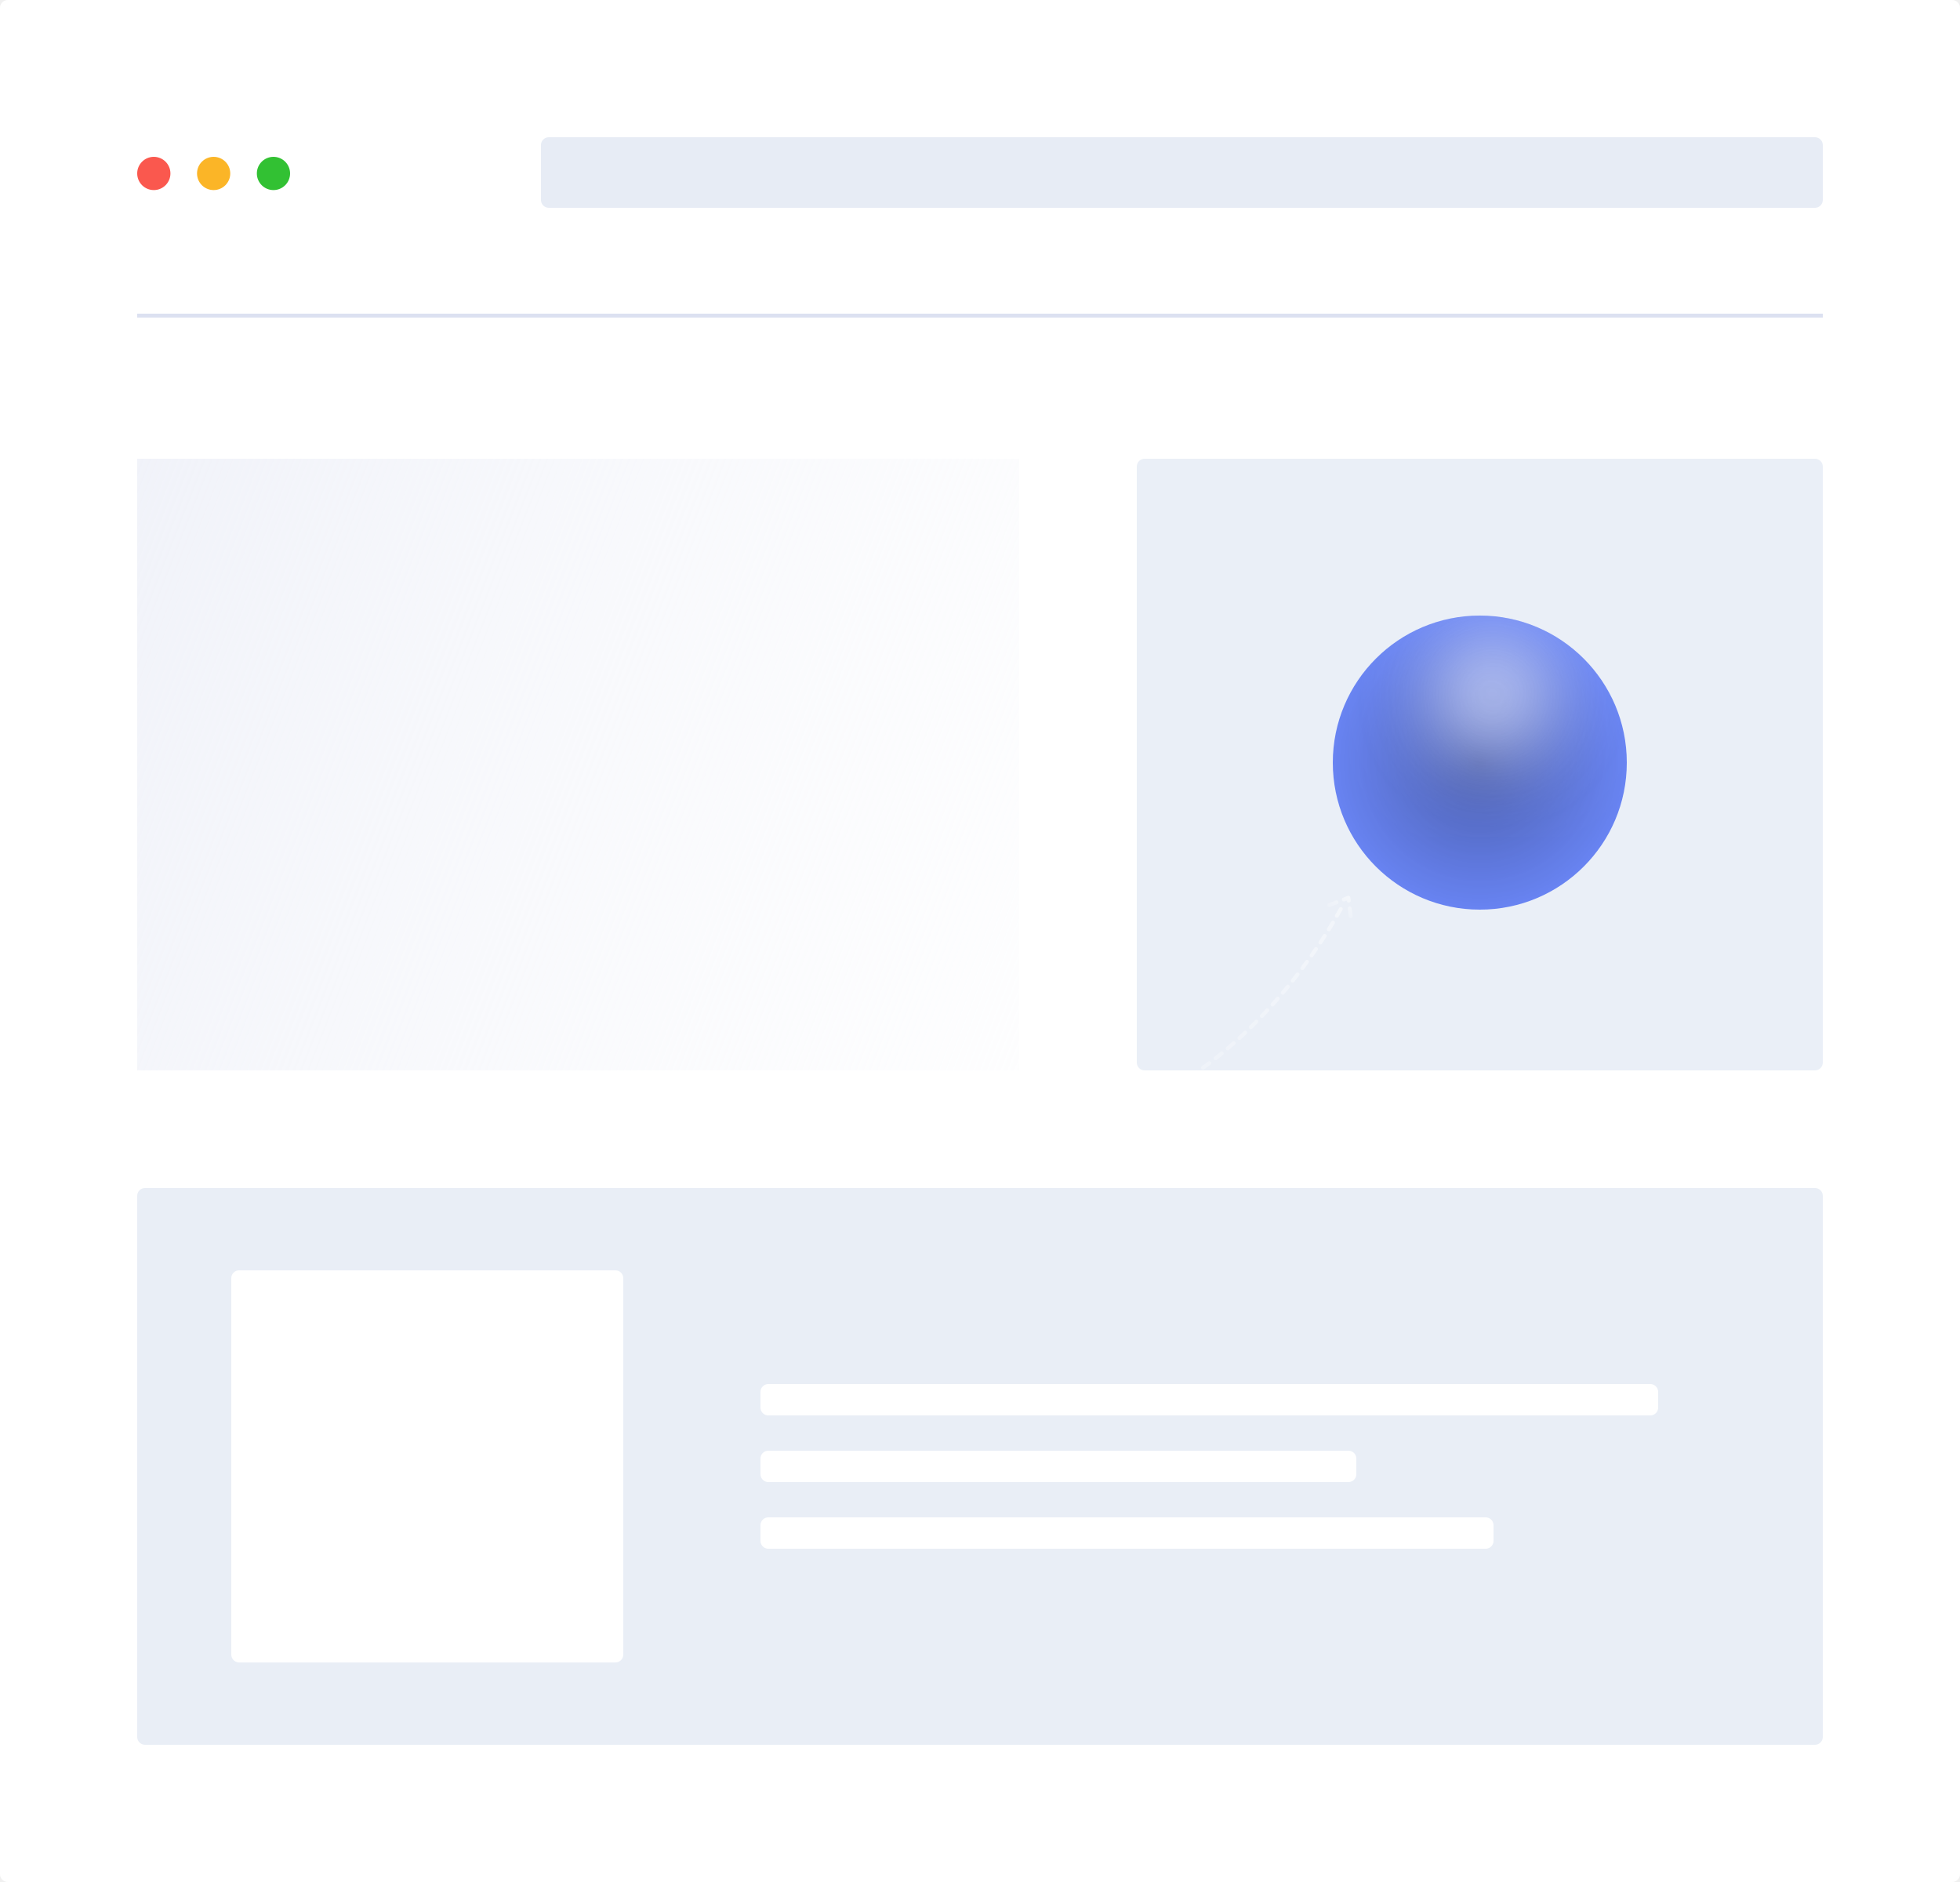
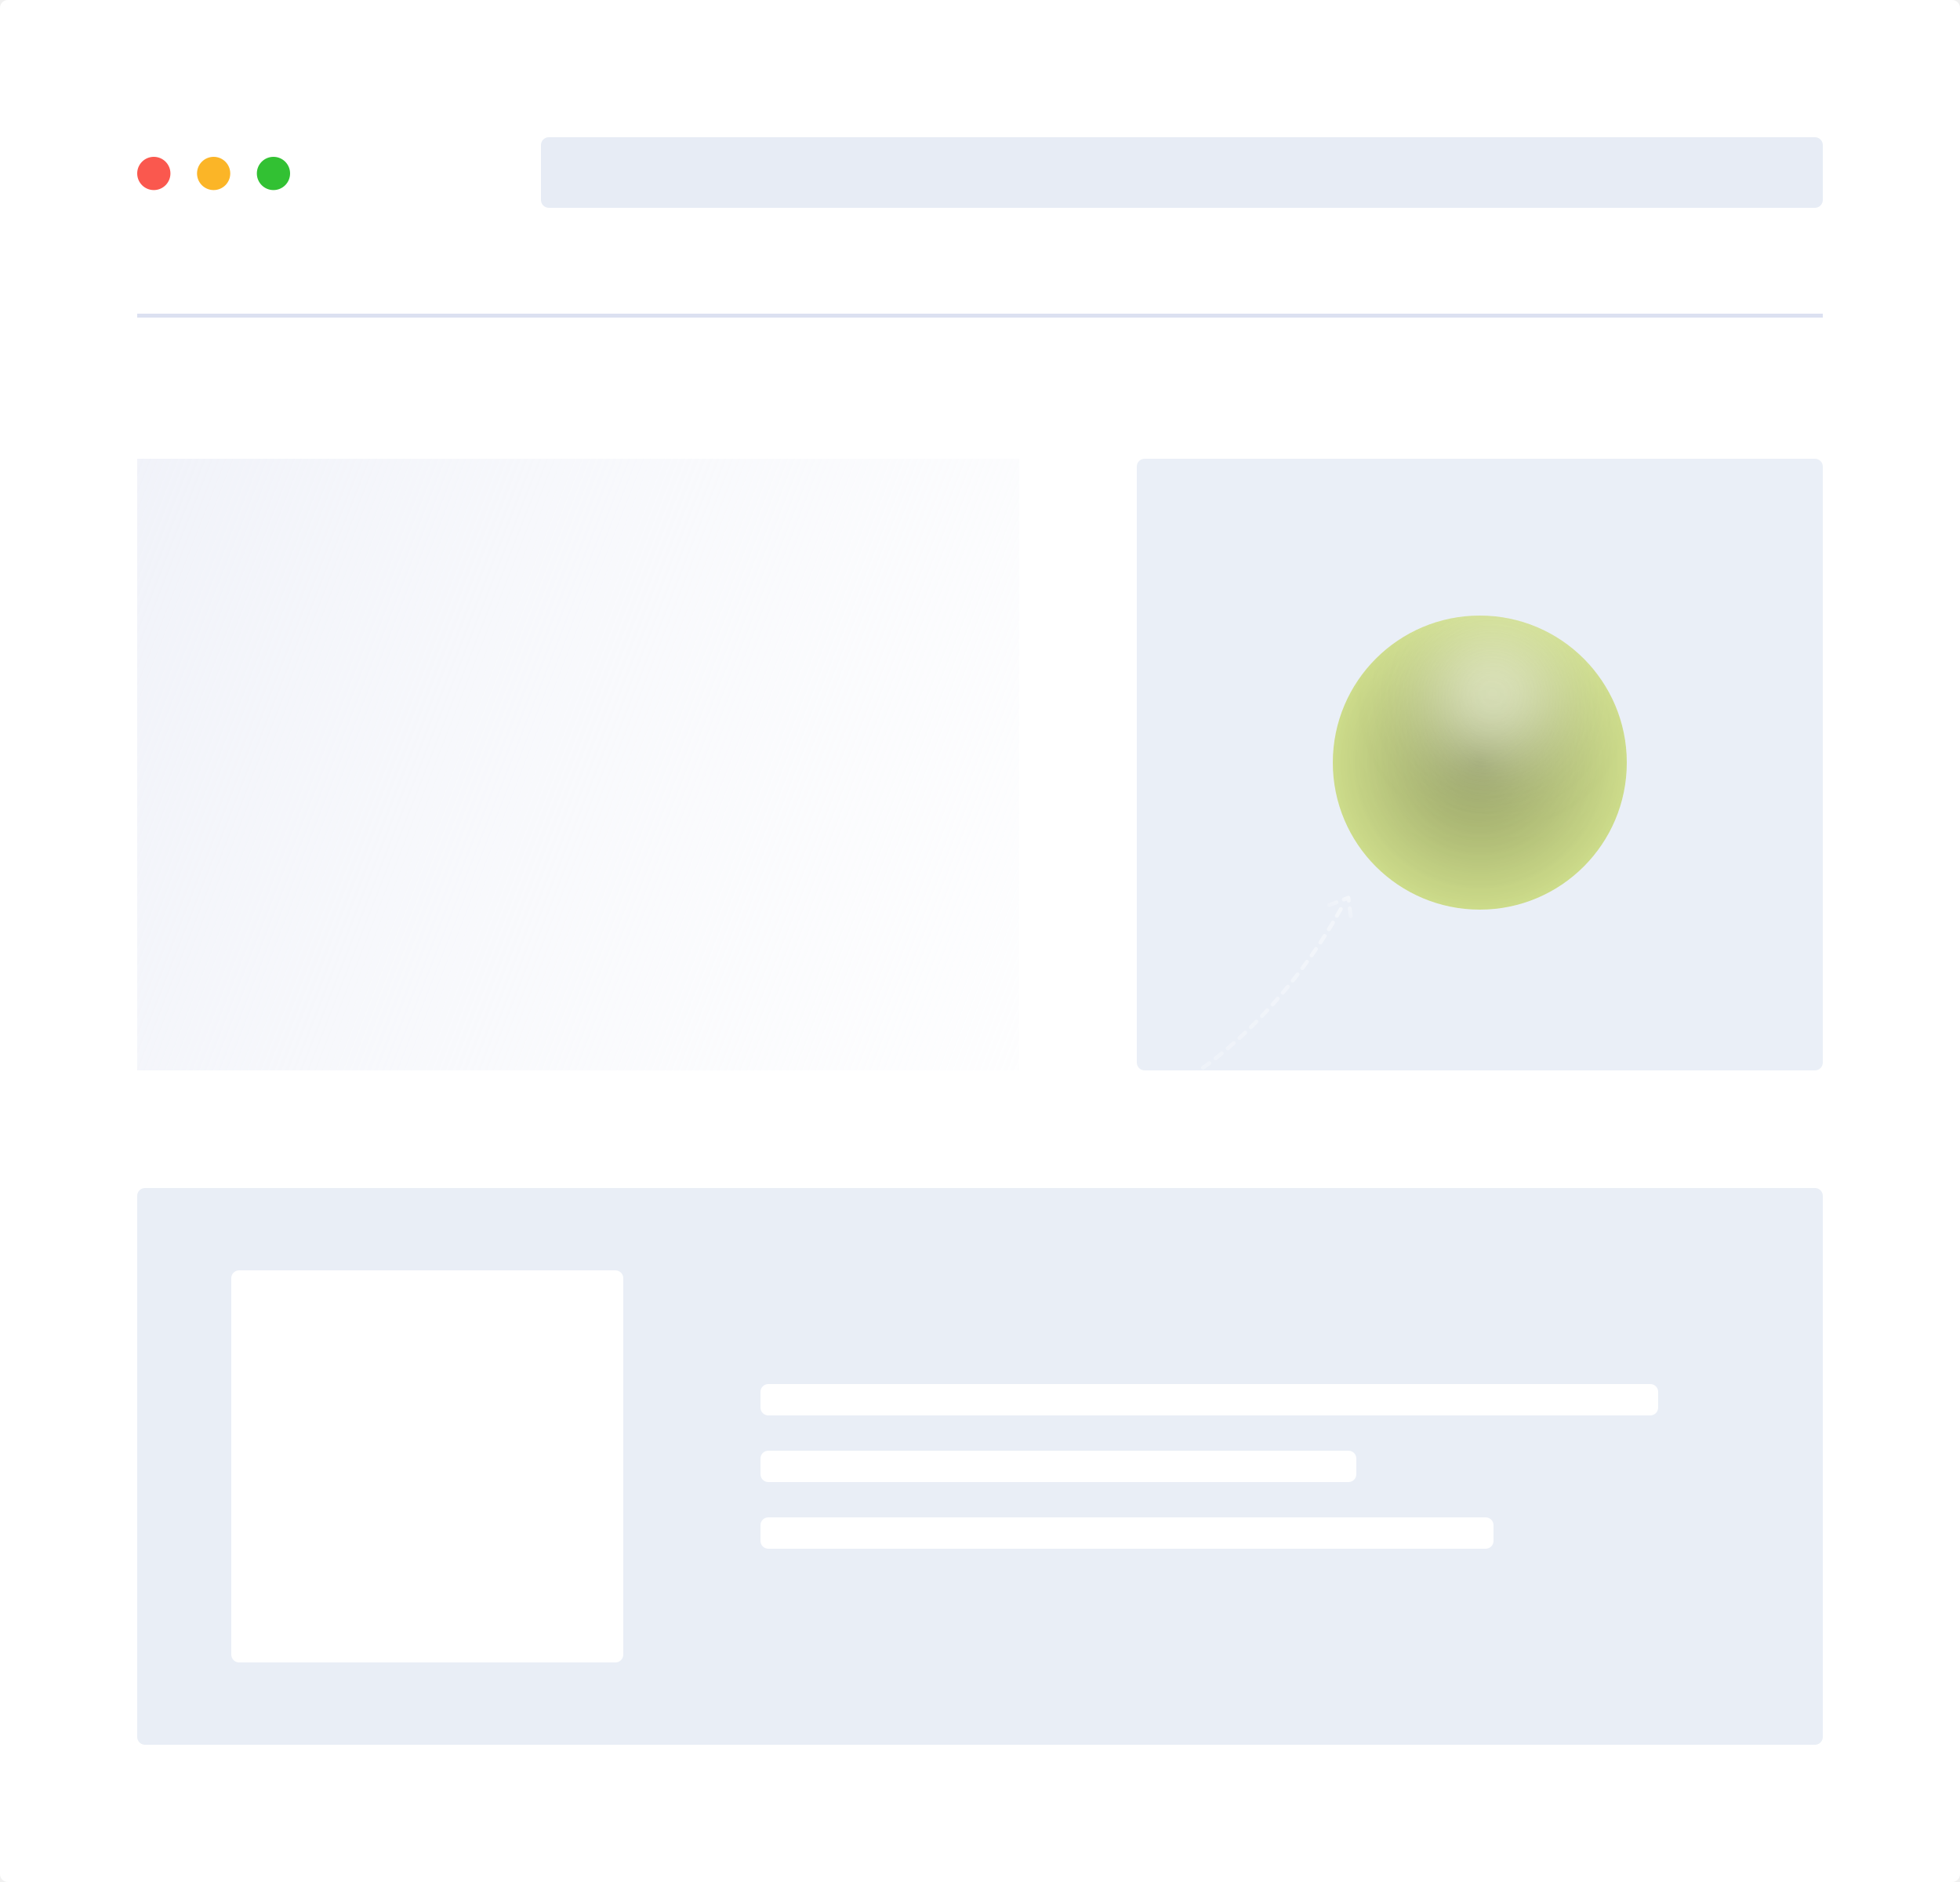
<svg xmlns="http://www.w3.org/2000/svg" width="500" height="480" viewBox="0 0 500 480" fill="none">
  <rect width="500" height="480" rx="2" fill="white" />
  <rect x="35" y="117" width="225" height="156" fill="url(#paint0_linear_1028_964)" />
  <line x1="35" y1="80.5" x2="465" y2="80.5" stroke="#DCE1F1" />
  <rect x="290" y="117" width="175" height="156" rx="2" fill="#EAEFF7" />
  <rect x="35" y="303" width="430" height="142" rx="2" fill="#E9EEF6" />
  <rect x="194" y="353" width="229" height="8" rx="2" fill="white" />
  <rect x="194" y="370" width="152" height="8" rx="2" fill="white" />
  <rect x="194" y="387" width="187" height="8" rx="2" fill="white" />
  <rect x="59" y="324" width="100" height="100" rx="2" fill="white" />
  <rect x="138" y="35" width="327" height="18" rx="2" fill="#E7ECF5" />
  <circle cx="39.239" cy="44.239" r="4.239" fill="#FA584E" />
  <circle cx="54.5" cy="44.239" r="4.239" fill="#FBB527" />
  <circle cx="69.761" cy="44.239" r="4.239" fill="#32C133" />
-   <circle opacity="0.8" cx="377.5" cy="194.5" r="37.5" fill="#4A6CF7" />
+   <circle opacity="0.8" cx="377.5" cy="194.5" r="37.5" fill="#cadc73" />
  <mask id="mask0_1028_964" style="mask-type:alpha" maskUnits="userSpaceOnUse" x="340" y="157" width="75" height="75">
-     <circle opacity="0.8" cx="377.5" cy="194.5" r="37.5" fill="#4A6CF7" />
+     <circle opacity="0.8" cx="377.5" cy="194.5" r="37.5" fill="#cadc73" />
  </mask>
  <g mask="url(#mask0_1028_964)">
    <circle opacity="0.8" cx="377.5" cy="194.5" r="37.5" fill="url(#paint1_radial_1028_964)" />
    <g opacity="0.8" filter="url(#filter0_f_1028_964)">
      <circle cx="380.809" cy="176.853" r="15.441" fill="white" />
    </g>
  </g>
  <path d="M342.034 231.847C324.964 262.749 277.939 313.186 226.394 267.718" stroke="url(#paint2_linear_1028_964)" stroke-linecap="round" stroke-linejoin="round" stroke-dasharray="2 2" />
  <path d="M339.077 230.867L343.973 228.971L344.562 233.656" stroke="url(#paint3_linear_1028_964)" stroke-linecap="round" stroke-linejoin="round" stroke-dasharray="2 2" />
  <defs>
    <filter id="filter0_f_1028_964" x="344.368" y="140.412" width="72.882" height="72.883" filterUnits="userSpaceOnUse" color-interpolation-filters="sRGB">
      <feFlood flood-opacity="0" result="BackgroundImageFix" />
      <feBlend mode="normal" in="SourceGraphic" in2="BackgroundImageFix" result="shape" />
      <feGaussianBlur stdDeviation="10.5" result="effect1_foregroundBlur_1028_964" />
    </filter>
    <linearGradient id="paint0_linear_1028_964" x1="434.5" y1="210" x2="48.223" y2="58.807" gradientUnits="userSpaceOnUse">
      <stop stop-color="white" stop-opacity="0" />
      <stop offset="1" stop-color="#F0F2F9" />
    </linearGradient>
    <radialGradient id="paint1_radial_1028_964" cx="0" cy="0" r="1" gradientUnits="userSpaceOnUse" gradientTransform="translate(377.5 194.5) rotate(90) scale(40.2574)">
      <stop stop-opacity="0.47" />
      <stop offset="1" stop-opacity="0" />
    </radialGradient>
    <linearGradient id="paint2_linear_1028_964" x1="358.554" y1="226.723" x2="242.956" y2="282.349" gradientUnits="userSpaceOnUse">
      <stop stop-color="white" stop-opacity="0.48" />
      <stop offset="1" stop-color="white" stop-opacity="0" />
    </linearGradient>
    <linearGradient id="paint3_linear_1028_964" x1="343.992" y1="228.548" x2="340.23" y2="234.571" gradientUnits="userSpaceOnUse">
      <stop stop-color="white" stop-opacity="0.48" />
      <stop offset="1" stop-color="white" stop-opacity="0" />
    </linearGradient>
  </defs>
</svg>
